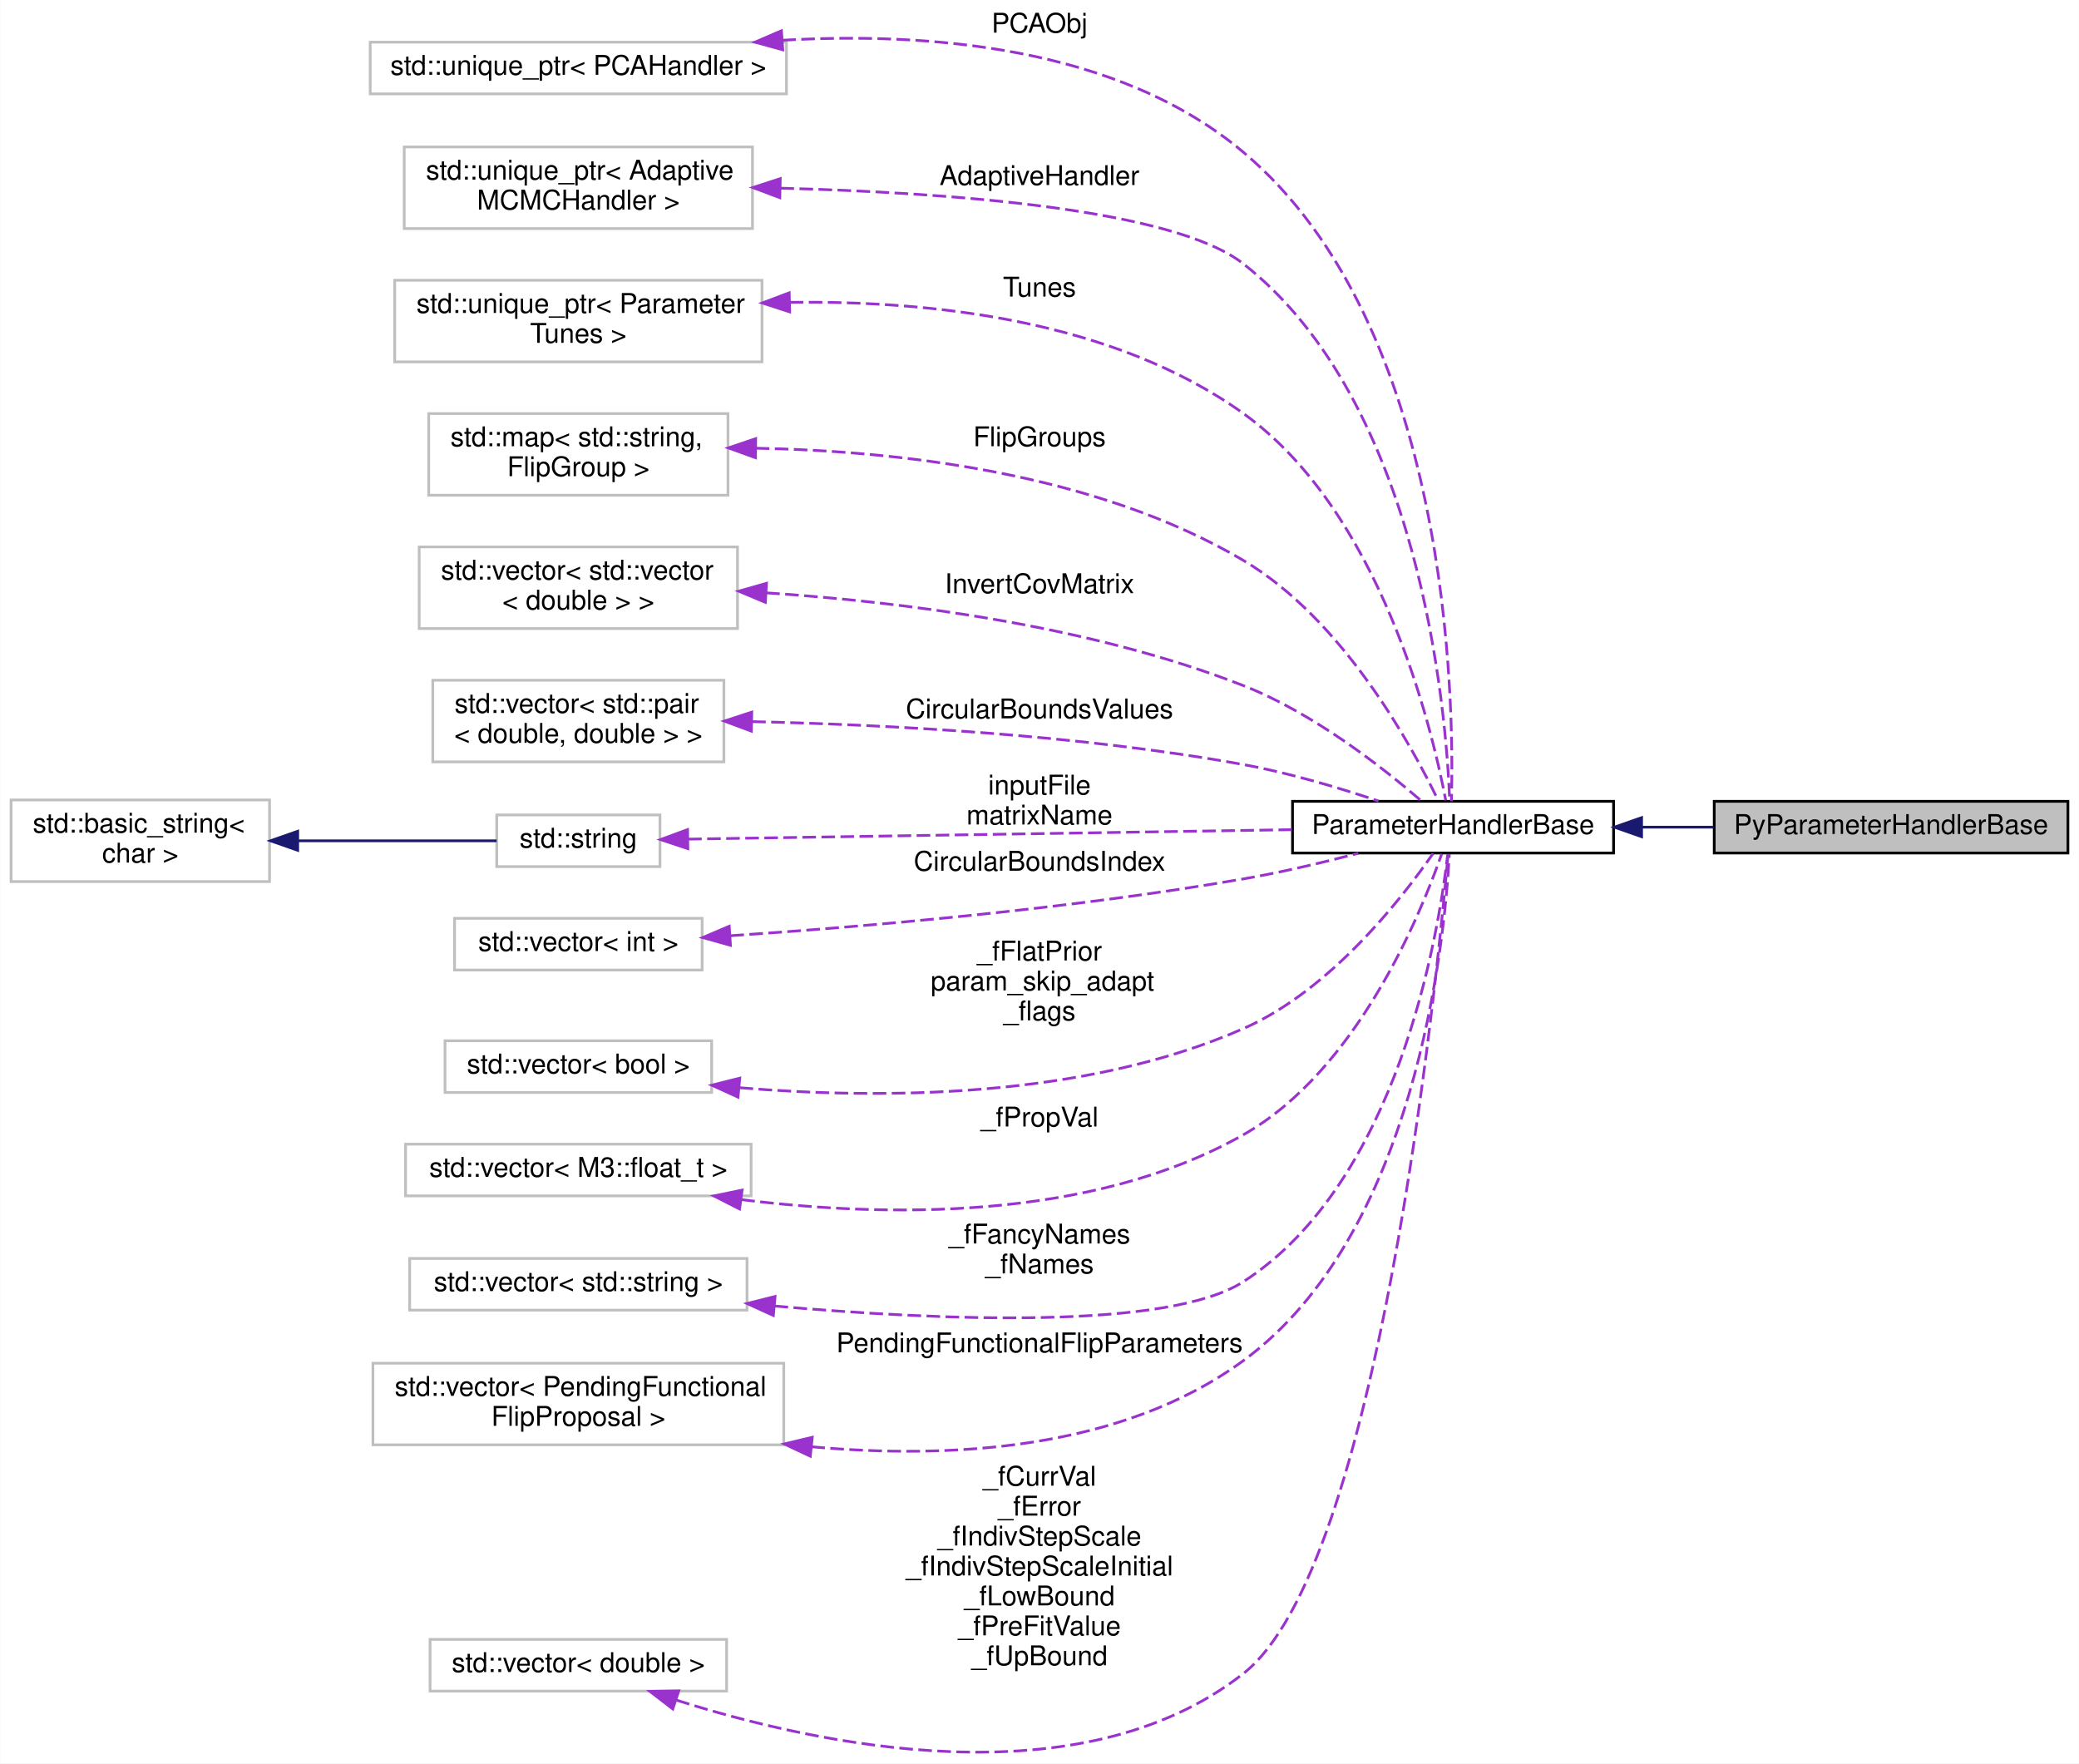
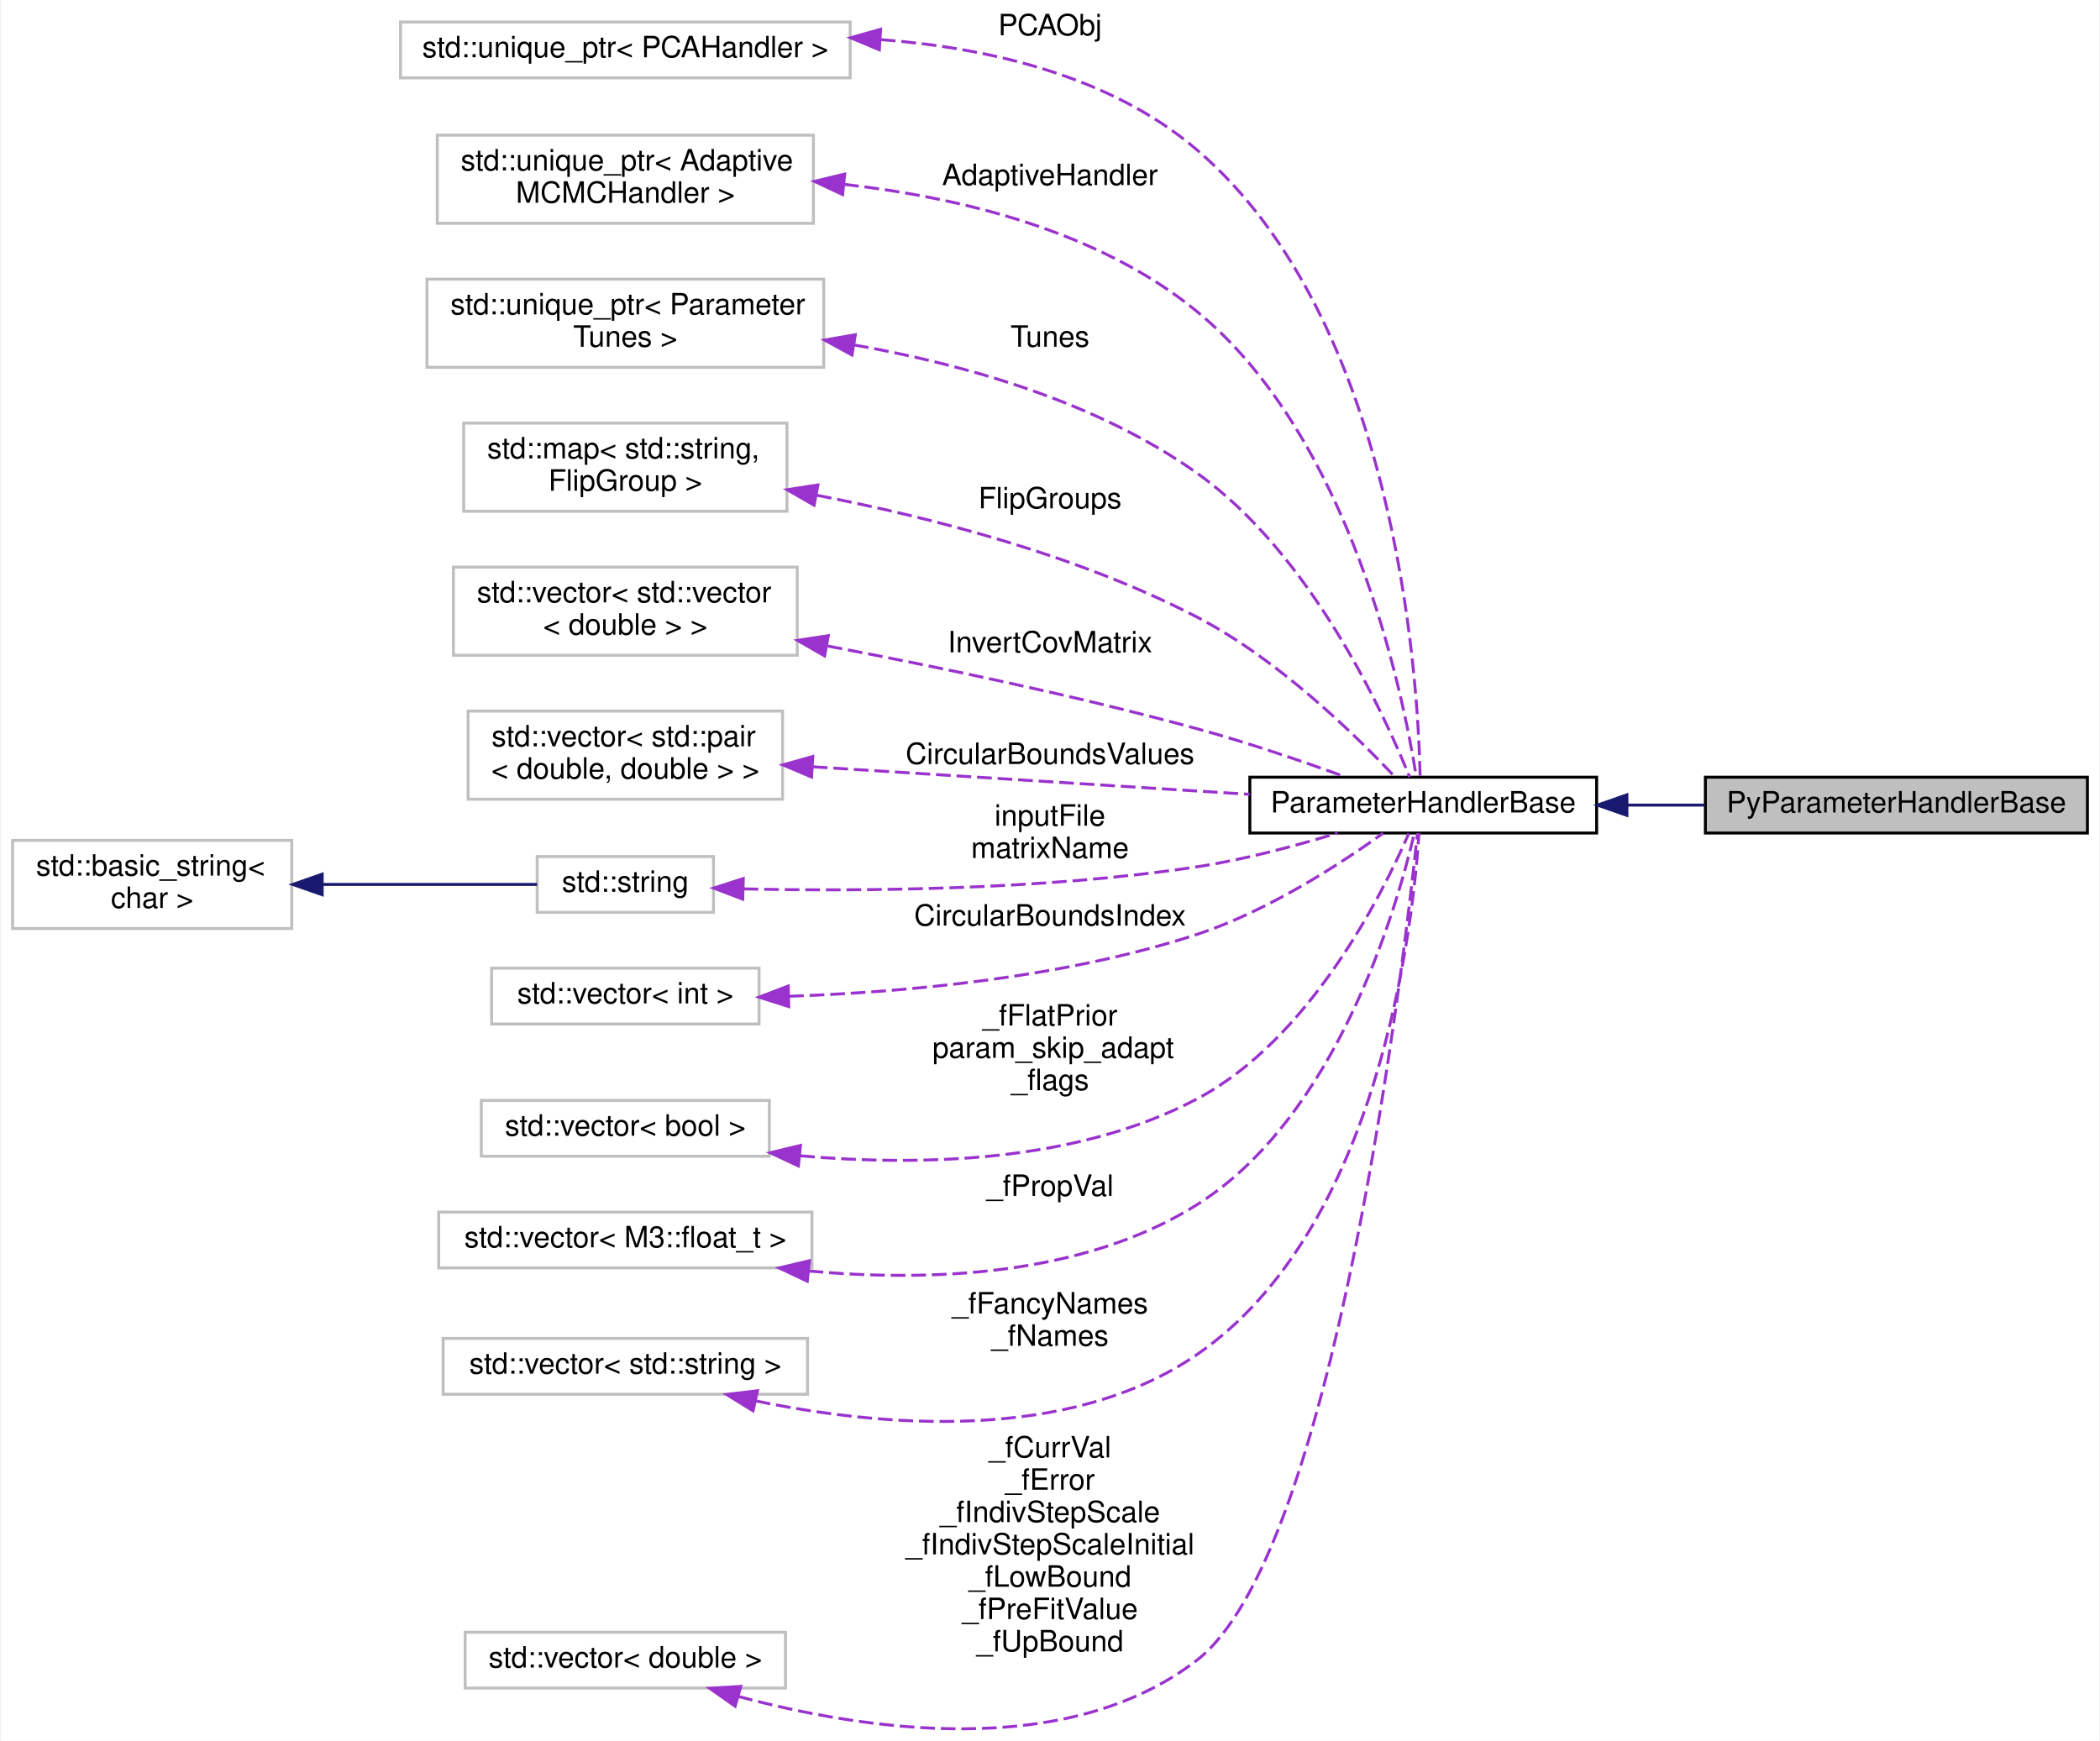
- <svg xmlns="http://www.w3.org/2000/svg" xmlns:xlink="http://www.w3.org/1999/xlink" width="764pt" height="648pt" viewBox="0.00 0.00 764.00 648.12">
-   <g id="graph0" class="graph" transform="scale(1 1) rotate(0) translate(4 644.12)">
-     <polygon fill="white" stroke="transparent" points="-4,4 -4,-644.12 760,-644.12 760,4 -4,4" />
+ <svg xmlns="http://www.w3.org/2000/svg" xmlns:xlink="http://www.w3.org/1999/xlink" width="714pt" height="592pt" viewBox="0.00 0.00 714.00 592.46">
+   <g id="graph0" class="graph" transform="scale(1 1) rotate(0) translate(4 588.46)">
+     <polygon fill="white" stroke="transparent" points="-4,4 -4,-588.46 710,-588.46 710,4 -4,4" />
    <g id="node1" class="node">
      <g id="a_node1">
        <a xlink:title="EW: As ParameterHandlerBase is an abstract base class we have to do some gymnastics to get it to get ...">
-           <polygon fill="#bfbfbf" stroke="black" points="626,-330.62 626,-349.62 756,-349.62 756,-330.62 626,-330.62" />
-           <text text-anchor="middle" x="691" y="-337.62" font-family="Helvetica" font-size="10.00">PyParameterHandlerBase</text>
+           <polygon fill="#bfbfbf" stroke="black" points="576,-304.96 576,-323.96 706,-323.96 706,-304.96 576,-304.96" />
+           <text text-anchor="middle" x="641" y="-311.96" font-family="Helvetica" font-size="10.00">PyParameterHandlerBase</text>
        </a>
      </g>
    </g>
    <g id="node2" class="node">
      <g id="a_node2">
        <a xlink:href="classParameterHandlerBase.html" target="_top" xlink:title="Base class for handling systematic uncertainty parameters.">
-           <polygon fill="white" stroke="black" points="471,-330.62 471,-349.62 589,-349.62 589,-330.62 471,-330.62" />
-           <text text-anchor="middle" x="530" y="-337.62" font-family="Helvetica" font-size="10.00">ParameterHandlerBase</text>
+           <polygon fill="white" stroke="black" points="421,-304.96 421,-323.96 539,-323.96 539,-304.96 421,-304.96" />
+           <text text-anchor="middle" x="480" y="-311.96" font-family="Helvetica" font-size="10.00">ParameterHandlerBase</text>
        </a>
      </g>
    </g>
    <g id="edge1" class="edge">
-       <path fill="none" stroke="midnightblue" d="M599.46,-340.12C608.2,-340.12 617.13,-340.12 625.8,-340.12" />
-       <polygon fill="midnightblue" stroke="midnightblue" points="599.3,-336.62 589.3,-340.12 599.3,-343.62 599.3,-336.62" />
+       <path fill="none" stroke="midnightblue" d="M549.46,-314.46C558.2,-314.46 567.13,-314.46 575.8,-314.46" />
+       <polygon fill="midnightblue" stroke="midnightblue" points="549.3,-310.96 539.3,-314.46 549.3,-317.96 549.3,-310.96" />
    </g>
    <g id="node3" class="node">
      <g id="a_node3">
        <a xlink:title=" ">
-           <polygon fill="white" stroke="#bfbfbf" points="132,-609.62 132,-628.62 285,-628.62 285,-609.62 132,-609.62" />
-           <text text-anchor="middle" x="208.5" y="-616.62" font-family="Helvetica" font-size="10.00">std::unique_ptr&lt; PCAHandler &gt;</text>
+           <polygon fill="white" stroke="#bfbfbf" points="132,-561.96 132,-580.96 285,-580.96 285,-561.96 132,-561.96" />
+           <text text-anchor="middle" x="208.5" y="-568.96" font-family="Helvetica" font-size="10.00">std::unique_ptr&lt; PCAHandler &gt;</text>
        </a>
      </g>
    </g>
    <g id="edge2" class="edge">
-       <path fill="none" stroke="#9a32cd" stroke-dasharray="5,2" d="M283.45,-629.32C336.54,-632.4 406.61,-627.19 453,-588.12 528.77,-524.29 530.44,-387.01 529.41,-349.66" />
-       <polygon fill="#9a32cd" stroke="#9a32cd" points="283.63,-625.82 273.41,-628.63 283.15,-632.81 283.63,-625.82" />
-       <text text-anchor="middle" x="378" y="-632.12" font-family="Helvetica" font-size="10.00"> PCAObj</text>
+       <path fill="none" stroke="#9a32cd" stroke-dasharray="5,2" d="M295.44,-574.98C332.34,-572.15 373.63,-562.61 403,-537.46 470.42,-479.73 478.15,-359.64 478.94,-324.39" />
+       <polygon fill="#9a32cd" stroke="#9a32cd" points="294.93,-571.51 285.16,-575.61 295.35,-578.49 294.93,-571.51" />
+       <text text-anchor="middle" x="353" y="-576.46" font-family="Helvetica" font-size="10.00"> PCAObj</text>
    </g>
    <g id="node4" class="node">
      <g id="a_node4">
        <a xlink:title=" ">
-           <polygon fill="white" stroke="#bfbfbf" points="144.5,-560.12 144.5,-590.12 272.5,-590.12 272.5,-560.12 144.5,-560.12" />
-           <text text-anchor="start" x="152.5" y="-578.12" font-family="Helvetica" font-size="10.00">std::unique_ptr&lt; Adaptive</text>
-           <text text-anchor="middle" x="208.5" y="-567.12" font-family="Helvetica" font-size="10.00">MCMCHandler &gt;</text>
+           <polygon fill="white" stroke="#bfbfbf" points="144.5,-512.46 144.5,-542.46 272.5,-542.46 272.5,-512.46 144.5,-512.46" />
+           <text text-anchor="start" x="152.5" y="-530.46" font-family="Helvetica" font-size="10.00">std::unique_ptr&lt; Adaptive</text>
+           <text text-anchor="middle" x="208.5" y="-519.46" font-family="Helvetica" font-size="10.00">MCMCHandler &gt;</text>
        </a>
      </g>
    </g>
    <g id="edge3" class="edge">
-       <path fill="none" stroke="#9a32cd" stroke-dasharray="5,2" d="M282.77,-574.96C344.69,-573.37 427.3,-567.34 453,-547.12 517.98,-495.98 527.41,-383.77 528.77,-349.95" />
-       <polygon fill="#9a32cd" stroke="#9a32cd" points="282.55,-571.47 272.64,-575.19 282.71,-578.47 282.55,-571.47" />
-       <text text-anchor="middle" x="378" y="-576.12" font-family="Helvetica" font-size="10.00"> AdaptiveHandler</text>
+       <path fill="none" stroke="#9a32cd" stroke-dasharray="5,2" d="M282.93,-525.72C322.33,-521.29 369.52,-509.94 403,-482.46 455.21,-439.61 472.99,-353.27 477.62,-324.24" />
+       <polygon fill="#9a32cd" stroke="#9a32cd" points="282.44,-522.25 272.84,-526.73 283.14,-529.22 282.44,-522.25" />
+       <text text-anchor="middle" x="353" y="-525.46" font-family="Helvetica" font-size="10.00"> AdaptiveHandler</text>
    </g>
    <g id="node5" class="node">
      <g id="a_node5">
        <a xlink:title=" ">
-           <polygon fill="white" stroke="#bfbfbf" points="141,-511.12 141,-541.12 276,-541.12 276,-511.12 141,-511.12" />
-           <text text-anchor="start" x="149" y="-529.12" font-family="Helvetica" font-size="10.00">std::unique_ptr&lt; Parameter</text>
-           <text text-anchor="middle" x="208.5" y="-518.12" font-family="Helvetica" font-size="10.00">Tunes &gt;</text>
+           <polygon fill="white" stroke="#bfbfbf" points="141,-463.46 141,-493.46 276,-493.46 276,-463.46 141,-463.46" />
+           <text text-anchor="start" x="149" y="-481.46" font-family="Helvetica" font-size="10.00">std::unique_ptr&lt; Parameter</text>
+           <text text-anchor="middle" x="208.5" y="-470.46" font-family="Helvetica" font-size="10.00">Tunes &gt;</text>
        </a>
      </g>
    </g>
    <g id="edge4" class="edge">
-       <path fill="none" stroke="#9a32cd" stroke-dasharray="5,2" d="M286.2,-533C337.87,-533.71 405.06,-526.55 453,-492.12 503.08,-456.14 522.04,-377.6 527.32,-349.97" />
-       <polygon fill="#9a32cd" stroke="#9a32cd" points="286.17,-529.5 276.09,-532.77 286,-536.5 286.17,-529.5" />
-       <text text-anchor="middle" x="378" y="-535.12" font-family="Helvetica" font-size="10.00"> Tunes</text>
+       <path fill="none" stroke="#9a32cd" stroke-dasharray="5,2" d="M286.3,-471.08C324.2,-464.4 368.95,-451.68 403,-427.46 441.73,-399.92 466.49,-345.97 475.35,-324.06" />
+       <polygon fill="#9a32cd" stroke="#9a32cd" points="285.62,-467.64 276.32,-472.73 286.76,-474.55 285.62,-467.64" />
+       <text text-anchor="middle" x="353" y="-470.46" font-family="Helvetica" font-size="10.00"> Tunes</text>
    </g>
    <g id="node6" class="node">
      <g id="a_node6">
        <a xlink:title=" ">
-           <polygon fill="white" stroke="#bfbfbf" points="153.5,-462.12 153.5,-492.12 263.5,-492.12 263.5,-462.12 153.5,-462.12" />
-           <text text-anchor="start" x="161.5" y="-480.12" font-family="Helvetica" font-size="10.00">std::map&lt; std::string,</text>
-           <text text-anchor="middle" x="208.5" y="-469.12" font-family="Helvetica" font-size="10.00"> FlipGroup &gt;</text>
+           <polygon fill="white" stroke="#bfbfbf" points="153.5,-414.46 153.5,-444.46 263.5,-444.46 263.5,-414.46 153.5,-414.46" />
+           <text text-anchor="start" x="161.5" y="-432.46" font-family="Helvetica" font-size="10.00">std::map&lt; std::string,</text>
+           <text text-anchor="middle" x="208.5" y="-421.46" font-family="Helvetica" font-size="10.00"> FlipGroup &gt;</text>
        </a>
      </g>
    </g>
    <g id="edge5" class="edge">
-       <path fill="none" stroke="#9a32cd" stroke-dasharray="5,2" d="M273.71,-479.4C325.5,-478.42 398.44,-470.45 453,-438.12 489.49,-416.49 514.82,-370.11 524.56,-349.89" />
-       <polygon fill="#9a32cd" stroke="#9a32cd" points="273.61,-475.9 263.65,-479.51 273.68,-482.9 273.61,-475.9" />
-       <text text-anchor="middle" x="378" y="-480.12" font-family="Helvetica" font-size="10.00"> FlipGroups</text>
+       <path fill="none" stroke="#9a32cd" stroke-dasharray="5,2" d="M273.72,-419.9C312.68,-412.35 362.52,-399.47 403,-378.46 430.56,-364.16 456.94,-338.33 470.17,-324.25" />
+       <polygon fill="#9a32cd" stroke="#9a32cd" points="272.73,-416.53 263.55,-421.8 274.02,-423.41 272.73,-416.53" />
+       <text text-anchor="middle" x="353" y="-415.46" font-family="Helvetica" font-size="10.00"> FlipGroups</text>
    </g>
    <g id="node7" class="node">
      <g id="a_node7">
        <a xlink:title=" ">
-           <polygon fill="white" stroke="#bfbfbf" points="150,-413.12 150,-443.12 267,-443.12 267,-413.12 150,-413.12" />
-           <text text-anchor="start" x="158" y="-431.12" font-family="Helvetica" font-size="10.00">std::vector&lt; std::vector</text>
-           <text text-anchor="middle" x="208.5" y="-420.12" font-family="Helvetica" font-size="10.00">&lt; double &gt; &gt;</text>
+           <polygon fill="white" stroke="#bfbfbf" points="150,-365.46 150,-395.46 267,-395.46 267,-365.46 150,-365.46" />
+           <text text-anchor="start" x="158" y="-383.46" font-family="Helvetica" font-size="10.00">std::vector&lt; std::vector</text>
+           <text text-anchor="middle" x="208.5" y="-372.46" font-family="Helvetica" font-size="10.00">&lt; double &gt; &gt;</text>
        </a>
      </g>
    </g>
    <g id="edge6" class="edge">
-       <path fill="none" stroke="#9a32cd" stroke-dasharray="5,2" d="M277.53,-426.24C327.56,-422.93 396.42,-414.28 453,-392.12 478.6,-382.08 504.11,-362.06 518.09,-350" />
-       <polygon fill="#9a32cd" stroke="#9a32cd" points="277.23,-422.75 267.46,-426.85 277.66,-429.74 277.23,-422.75" />
-       <text text-anchor="middle" x="378" y="-426.12" font-family="Helvetica" font-size="10.00"> InvertCovMatrix</text>
+       <path fill="none" stroke="#9a32cd" stroke-dasharray="5,2" d="M277.36,-368.6C314.71,-361.53 361.71,-351.75 403,-340.46 420.08,-335.8 438.92,-329.36 453.57,-324.06" />
+       <polygon fill="#9a32cd" stroke="#9a32cd" points="276.29,-365.24 267.1,-370.52 277.57,-372.12 276.29,-365.24" />
+       <text text-anchor="middle" x="353" y="-366.46" font-family="Helvetica" font-size="10.00"> InvertCovMatrix</text>
    </g>
    <g id="node8" class="node">
      <g id="a_node8">
        <a xlink:title=" ">
-           <polygon fill="white" stroke="#bfbfbf" points="155,-364.12 155,-394.12 262,-394.12 262,-364.12 155,-364.12" />
-           <text text-anchor="start" x="163" y="-382.12" font-family="Helvetica" font-size="10.00">std::vector&lt; std::pair</text>
-           <text text-anchor="middle" x="208.5" y="-371.12" font-family="Helvetica" font-size="10.00">&lt; double, double &gt; &gt;</text>
+           <polygon fill="white" stroke="#bfbfbf" points="155,-316.46 155,-346.46 262,-346.46 262,-316.46 155,-316.46" />
+           <text text-anchor="start" x="163" y="-334.46" font-family="Helvetica" font-size="10.00">std::vector&lt; std::pair</text>
+           <text text-anchor="middle" x="208.5" y="-323.46" font-family="Helvetica" font-size="10.00">&lt; double, double &gt; &gt;</text>
        </a>
      </g>
    </g>
    <g id="edge7" class="edge">
-       <path fill="none" stroke="#9a32cd" stroke-dasharray="5,2" d="M272.39,-378.91C321.85,-377.8 392.29,-374.15 453,-363.12 469.82,-360.06 488.18,-354.57 502.63,-349.72" />
-       <polygon fill="#9a32cd" stroke="#9a32cd" points="272.1,-375.41 262.17,-379.11 272.24,-382.41 272.1,-375.41" />
-       <text text-anchor="middle" x="378" y="-380.12" font-family="Helvetica" font-size="10.00"> CircularBoundsValues</text>
+       <path fill="none" stroke="#9a32cd" stroke-dasharray="5,2" d="M272.3,-327.5C317.19,-324.67 377.15,-320.89 420.92,-318.13" />
+       <polygon fill="#9a32cd" stroke="#9a32cd" points="271.86,-324.02 262.1,-328.15 272.3,-331.01 271.86,-324.02" />
+       <text text-anchor="middle" x="353" y="-328.46" font-family="Helvetica" font-size="10.00"> CircularBoundsValues</text>
    </g>
    <g id="node9" class="node">
      <g id="a_node9">
        <a xlink:title=" ">
-           <polygon fill="white" stroke="#bfbfbf" points="178.5,-325.62 178.5,-344.62 238.5,-344.62 238.5,-325.62 178.5,-325.62" />
-           <text text-anchor="middle" x="208.5" y="-332.62" font-family="Helvetica" font-size="10.00">std::string</text>
+           <polygon fill="white" stroke="#bfbfbf" points="178.5,-277.96 178.5,-296.96 238.5,-296.96 238.5,-277.96 178.5,-277.96" />
+           <text text-anchor="middle" x="208.5" y="-284.96" font-family="Helvetica" font-size="10.00">std::string</text>
        </a>
      </g>
    </g>
    <g id="edge8" class="edge">
-       <path fill="none" stroke="#9a32cd" stroke-dasharray="5,2" d="M248.85,-335.73C304.45,-336.6 406.38,-338.2 470.76,-339.2" />
-       <polygon fill="#9a32cd" stroke="#9a32cd" points="248.75,-332.23 238.7,-335.57 248.64,-339.23 248.75,-332.23" />
-       <text text-anchor="middle" x="378" y="-352.12" font-family="Helvetica" font-size="10.00"> inputFile</text>
-       <text text-anchor="middle" x="378" y="-341.12" font-family="Helvetica" font-size="10.00">matrixName</text>
+       <path fill="none" stroke="#9a32cd" stroke-dasharray="5,2" d="M248.75,-285.95C288.01,-285.08 350.03,-285.44 403,-293.46 419.11,-295.9 436.66,-300.61 450.84,-304.95" />
+       <polygon fill="#9a32cd" stroke="#9a32cd" points="248.45,-282.46 238.54,-286.22 248.63,-289.46 248.45,-282.46" />
+       <text text-anchor="middle" x="353" y="-307.46" font-family="Helvetica" font-size="10.00"> inputFile</text>
+       <text text-anchor="middle" x="353" y="-296.46" font-family="Helvetica" font-size="10.00">matrixName</text>
    </g>
    <g id="node10" class="node">
      <g id="a_node10">
        <a xlink:title=" ">
-           <polygon fill="white" stroke="#bfbfbf" points="0,-320.12 0,-350.12 95,-350.12 95,-320.12 0,-320.12" />
-           <text text-anchor="start" x="8" y="-338.12" font-family="Helvetica" font-size="10.00">std::basic_string&lt;</text>
-           <text text-anchor="middle" x="47.5" y="-327.12" font-family="Helvetica" font-size="10.00"> char &gt;</text>
+           <polygon fill="white" stroke="#bfbfbf" points="0,-272.46 0,-302.46 95,-302.46 95,-272.46 0,-272.46" />
+           <text text-anchor="start" x="8" y="-290.46" font-family="Helvetica" font-size="10.00">std::basic_string&lt;</text>
+           <text text-anchor="middle" x="47.5" y="-279.46" font-family="Helvetica" font-size="10.00"> char &gt;</text>
        </a>
      </g>
    </g>
    <g id="edge9" class="edge">
-       <path fill="none" stroke="midnightblue" d="M105.37,-335.12C130.12,-335.12 158.07,-335.12 178.46,-335.12" />
-       <polygon fill="midnightblue" stroke="midnightblue" points="105.35,-331.62 95.35,-335.12 105.35,-338.62 105.35,-331.62" />
+       <path fill="none" stroke="midnightblue" d="M105.37,-287.46C130.12,-287.46 158.07,-287.46 178.46,-287.46" />
+       <polygon fill="midnightblue" stroke="midnightblue" points="105.35,-283.96 95.35,-287.46 105.35,-290.96 105.35,-283.96" />
    </g>
    <g id="node11" class="node">
      <g id="a_node11">
        <a xlink:title=" ">
-           <polygon fill="white" stroke="#bfbfbf" points="163,-287.62 163,-306.62 254,-306.62 254,-287.62 163,-287.62" />
-           <text text-anchor="middle" x="208.5" y="-294.62" font-family="Helvetica" font-size="10.00">std::vector&lt; int &gt;</text>
+           <polygon fill="white" stroke="#bfbfbf" points="163,-239.96 163,-258.96 254,-258.96 254,-239.96 163,-239.96" />
+           <text text-anchor="middle" x="208.5" y="-246.96" font-family="Helvetica" font-size="10.00">std::vector&lt; int &gt;</text>
        </a>
      </g>
    </g>
    <g id="edge10" class="edge">
-       <path fill="none" stroke="#9a32cd" stroke-dasharray="5,2" d="M264.38,-300.22C313.93,-303.56 388.72,-309.98 453,-321.12 466.94,-323.53 482.09,-327.12 495.18,-330.53" />
-       <polygon fill="#9a32cd" stroke="#9a32cd" points="264.41,-296.71 254.2,-299.55 263.95,-303.7 264.41,-296.71" />
-       <text text-anchor="middle" x="378" y="-324.12" font-family="Helvetica" font-size="10.00"> CircularBoundsIndex</text>
+       <path fill="none" stroke="#9a32cd" stroke-dasharray="5,2" d="M264.23,-249.4C303.69,-250.78 357.75,-255.65 403,-270.46 427.05,-278.34 451.87,-294.5 466.34,-304.89" />
+       <polygon fill="#9a32cd" stroke="#9a32cd" points="264.11,-245.89 254.01,-249.1 263.91,-252.89 264.11,-245.89" />
+       <text text-anchor="middle" x="353" y="-273.46" font-family="Helvetica" font-size="10.00"> CircularBoundsIndex</text>
    </g>
    <g id="node12" class="node">
      <g id="a_node12">
        <a xlink:title=" ">
-           <polygon fill="white" stroke="#bfbfbf" points="159.5,-242.62 159.5,-261.62 257.5,-261.62 257.5,-242.62 159.5,-242.62" />
-           <text text-anchor="middle" x="208.5" y="-249.62" font-family="Helvetica" font-size="10.00">std::vector&lt; bool &gt;</text>
+           <polygon fill="white" stroke="#bfbfbf" points="159.5,-194.96 159.5,-213.96 257.5,-213.96 257.5,-194.96 159.5,-194.96" />
+           <text text-anchor="middle" x="208.5" y="-201.96" font-family="Helvetica" font-size="10.00">std::vector&lt; bool &gt;</text>
        </a>
      </g>
    </g>
    <g id="edge11" class="edge">
-       <path fill="none" stroke="#9a32cd" stroke-dasharray="5,2" d="M267.75,-244.37C318.81,-240.11 393.9,-240.1 453,-266.12 484.86,-280.14 511.1,-313.79 522.65,-330.44" />
-       <polygon fill="#9a32cd" stroke="#9a32cd" points="267.19,-240.91 257.55,-245.3 267.83,-247.88 267.19,-240.91" />
-       <text text-anchor="middle" x="378" y="-291.12" font-family="Helvetica" font-size="10.00"> _fFlatPrior</text>
-       <text text-anchor="start" x="338" y="-280.12" font-family="Helvetica" font-size="10.00">param_skip_adapt</text>
-       <text text-anchor="middle" x="378" y="-269.12" font-family="Helvetica" font-size="10.00">_flags</text>
+       <path fill="none" stroke="#9a32cd" stroke-dasharray="5,2" d="M267.99,-195.12C308.24,-191.54 361.69,-192.63 403,-214.46 441.36,-234.74 466.01,-283.92 475.08,-304.81" />
+       <polygon fill="#9a32cd" stroke="#9a32cd" points="267.39,-191.66 257.79,-196.15 268.09,-198.63 267.39,-191.66" />
+       <text text-anchor="middle" x="353" y="-239.46" font-family="Helvetica" font-size="10.00"> _fFlatPrior</text>
+       <text text-anchor="start" x="313" y="-228.46" font-family="Helvetica" font-size="10.00">param_skip_adapt</text>
+       <text text-anchor="middle" x="353" y="-217.46" font-family="Helvetica" font-size="10.00">_flags</text>
    </g>
    <g id="node13" class="node">
      <g id="a_node13">
        <a xlink:title=" ">
-           <polygon fill="white" stroke="#bfbfbf" points="145,-204.62 145,-223.62 272,-223.62 272,-204.62 145,-204.62" />
-           <text text-anchor="middle" x="208.5" y="-211.62" font-family="Helvetica" font-size="10.00">std::vector&lt; M3::float_t &gt;</text>
+           <polygon fill="white" stroke="#bfbfbf" points="145,-156.96 145,-175.96 272,-175.96 272,-156.96 145,-156.96" />
+           <text text-anchor="middle" x="208.5" y="-163.96" font-family="Helvetica" font-size="10.00">std::vector&lt; M3::float_t &gt;</text>
        </a>
      </g>
    </g>
    <g id="edge12" class="edge">
-       <path fill="none" stroke="#9a32cd" stroke-dasharray="5,2" d="M268.39,-203.25C320.41,-196.76 396.56,-195.1 453,-227.12 494.54,-250.68 517.84,-307.41 525.83,-330.3" />
-       <polygon fill="#9a32cd" stroke="#9a32cd" points="267.76,-199.8 258.32,-204.6 268.7,-206.74 267.76,-199.8" />
-       <text text-anchor="middle" x="378" y="-230.12" font-family="Helvetica" font-size="10.00"> _fPropVal</text>
+       <path fill="none" stroke="#9a32cd" stroke-dasharray="5,2" d="M270.85,-155.91C311.38,-152.2 364,-153.93 403,-178.46 450.39,-208.28 470.83,-278.8 476.92,-304.7" />
+       <polygon fill="#9a32cd" stroke="#9a32cd" points="270.41,-152.43 260.83,-156.95 271.14,-159.4 270.41,-152.43" />
+       <text text-anchor="middle" x="353" y="-181.46" font-family="Helvetica" font-size="10.00"> _fPropVal</text>
    </g>
    <g id="node14" class="node">
      <g id="a_node14">
        <a xlink:title=" ">
-           <polygon fill="white" stroke="#bfbfbf" points="146.5,-162.62 146.5,-181.62 270.5,-181.62 270.5,-162.62 146.5,-162.62" />
-           <text text-anchor="middle" x="208.5" y="-169.62" font-family="Helvetica" font-size="10.00">std::vector&lt; std::string &gt;</text>
+           <polygon fill="white" stroke="#bfbfbf" points="146.5,-113.96 146.5,-132.96 270.5,-132.96 270.5,-113.96 146.5,-113.96" />
+           <text text-anchor="middle" x="208.5" y="-120.96" font-family="Helvetica" font-size="10.00">std::vector&lt; std::string &gt;</text>
        </a>
      </g>
    </g>
    <g id="edge13" class="edge">
-       <path fill="none" stroke="#9a32cd" stroke-dasharray="5,2" d="M280.6,-164.14C342.16,-158.71 425.51,-155.34 453,-173.12 509.71,-209.78 524.61,-300.25 528.06,-330.26" />
-       <polygon fill="#9a32cd" stroke="#9a32cd" points="280.17,-160.67 270.53,-165.06 280.81,-167.64 280.17,-160.67" />
-       <text text-anchor="middle" x="378" y="-187.12" font-family="Helvetica" font-size="10.00"> _fFancyNames</text>
-       <text text-anchor="middle" x="378" y="-176.12" font-family="Helvetica" font-size="10.00">_fNames</text>
+       <path fill="none" stroke="#9a32cd" stroke-dasharray="5,2" d="M252.91,-111.69C295.09,-102.96 359.02,-97.2 403,-127.46 465.07,-170.18 476.49,-273.04 478.55,-304.9" />
+       <polygon fill="#9a32cd" stroke="#9a32cd" points="251.96,-108.32 242.95,-113.89 253.47,-115.15 251.96,-108.32" />
+       <text text-anchor="middle" x="353" y="-141.46" font-family="Helvetica" font-size="10.00"> _fFancyNames</text>
+       <text text-anchor="middle" x="353" y="-130.46" font-family="Helvetica" font-size="10.00">_fNames</text>
    </g>
    <g id="node15" class="node">
      <g id="a_node15">
        <a xlink:title=" ">
-           <polygon fill="white" stroke="#bfbfbf" points="133,-113.12 133,-143.12 284,-143.12 284,-113.12 133,-113.12" />
-           <text text-anchor="start" x="141" y="-131.12" font-family="Helvetica" font-size="10.00">std::vector&lt; PendingFunctional</text>
-           <text text-anchor="middle" x="208.5" y="-120.12" font-family="Helvetica" font-size="10.00">FlipProposal &gt;</text>
+           <polygon fill="white" stroke="#bfbfbf" points="154,-13.96 154,-32.96 263,-32.96 263,-13.96 154,-13.96" />
+           <text text-anchor="middle" x="208.5" y="-20.96" font-family="Helvetica" font-size="10.00">std::vector&lt; double &gt;</text>
        </a>
      </g>
    </g>
    <g id="edge14" class="edge">
-       <path fill="none" stroke="#9a32cd" stroke-dasharray="5,2" d="M294.14,-112.42C344.86,-107.82 408.02,-111.09 453,-144.12 516.25,-190.55 526.87,-297.24 528.64,-330.22" />
-       <polygon fill="#9a32cd" stroke="#9a32cd" points="293.76,-108.94 284.17,-113.44 294.48,-115.9 293.76,-108.94" />
-       <text text-anchor="middle" x="378" y="-147.12" font-family="Helvetica" font-size="10.00"> PendingFunctionalFlipParameters</text>
-     </g>
-     <g id="node16" class="node">
-       <g id="a_node16">
-         <a xlink:title=" ">
-           <polygon fill="white" stroke="#bfbfbf" points="154,-22.62 154,-41.62 263,-41.62 263,-22.62 154,-22.62" />
-           <text text-anchor="middle" x="208.5" y="-29.62" font-family="Helvetica" font-size="10.00">std::vector&lt; double &gt;</text>
-         </a>
-       </g>
-     </g>
-     <g id="edge15" class="edge">
-       <path fill="none" stroke="#9a32cd" stroke-dasharray="5,2" d="M244.51,-19.31C296.08,-2.91 392.83,18.12 453,-29.12 502.62,-68.07 524,-282.47 528.21,-330.55" />
-       <polygon fill="#9a32cd" stroke="#9a32cd" points="243.22,-16.05 234.82,-22.51 245.41,-22.7 243.22,-16.05" />
-       <text text-anchor="middle" x="378" y="-98.12" font-family="Helvetica" font-size="10.00"> _fCurrVal</text>
-       <text text-anchor="middle" x="378" y="-87.12" font-family="Helvetica" font-size="10.00">_fError</text>
-       <text text-anchor="middle" x="378" y="-76.12" font-family="Helvetica" font-size="10.00">_fIndivStepScale</text>
-       <text text-anchor="middle" x="378" y="-65.12" font-family="Helvetica" font-size="10.00">_fIndivStepScaleInitial</text>
-       <text text-anchor="middle" x="378" y="-54.12" font-family="Helvetica" font-size="10.00">_fLowBound</text>
-       <text text-anchor="middle" x="378" y="-43.12" font-family="Helvetica" font-size="10.00">_fPreFitValue</text>
-       <text text-anchor="middle" x="378" y="-32.12" font-family="Helvetica" font-size="10.00">_fUpBound</text>
+       <path fill="none" stroke="#9a32cd" stroke-dasharray="5,2" d="M246.87,-11.15C289.32,0.31 358.45,10.95 403,-23.46 449.7,-59.53 473.18,-258.71 478.04,-304.9" />
+       <polygon fill="#9a32cd" stroke="#9a32cd" points="245.86,-7.79 237.2,-13.89 247.78,-14.53 245.86,-7.79" />
+       <text text-anchor="middle" x="353" y="-92.46" font-family="Helvetica" font-size="10.00"> _fCurrVal</text>
+       <text text-anchor="middle" x="353" y="-81.46" font-family="Helvetica" font-size="10.00">_fError</text>
+       <text text-anchor="middle" x="353" y="-70.46" font-family="Helvetica" font-size="10.00">_fIndivStepScale</text>
+       <text text-anchor="middle" x="353" y="-59.46" font-family="Helvetica" font-size="10.00">_fIndivStepScaleInitial</text>
+       <text text-anchor="middle" x="353" y="-48.46" font-family="Helvetica" font-size="10.00">_fLowBound</text>
+       <text text-anchor="middle" x="353" y="-37.46" font-family="Helvetica" font-size="10.00">_fPreFitValue</text>
+       <text text-anchor="middle" x="353" y="-26.46" font-family="Helvetica" font-size="10.00">_fUpBound</text>
    </g>
  </g>
</svg>
